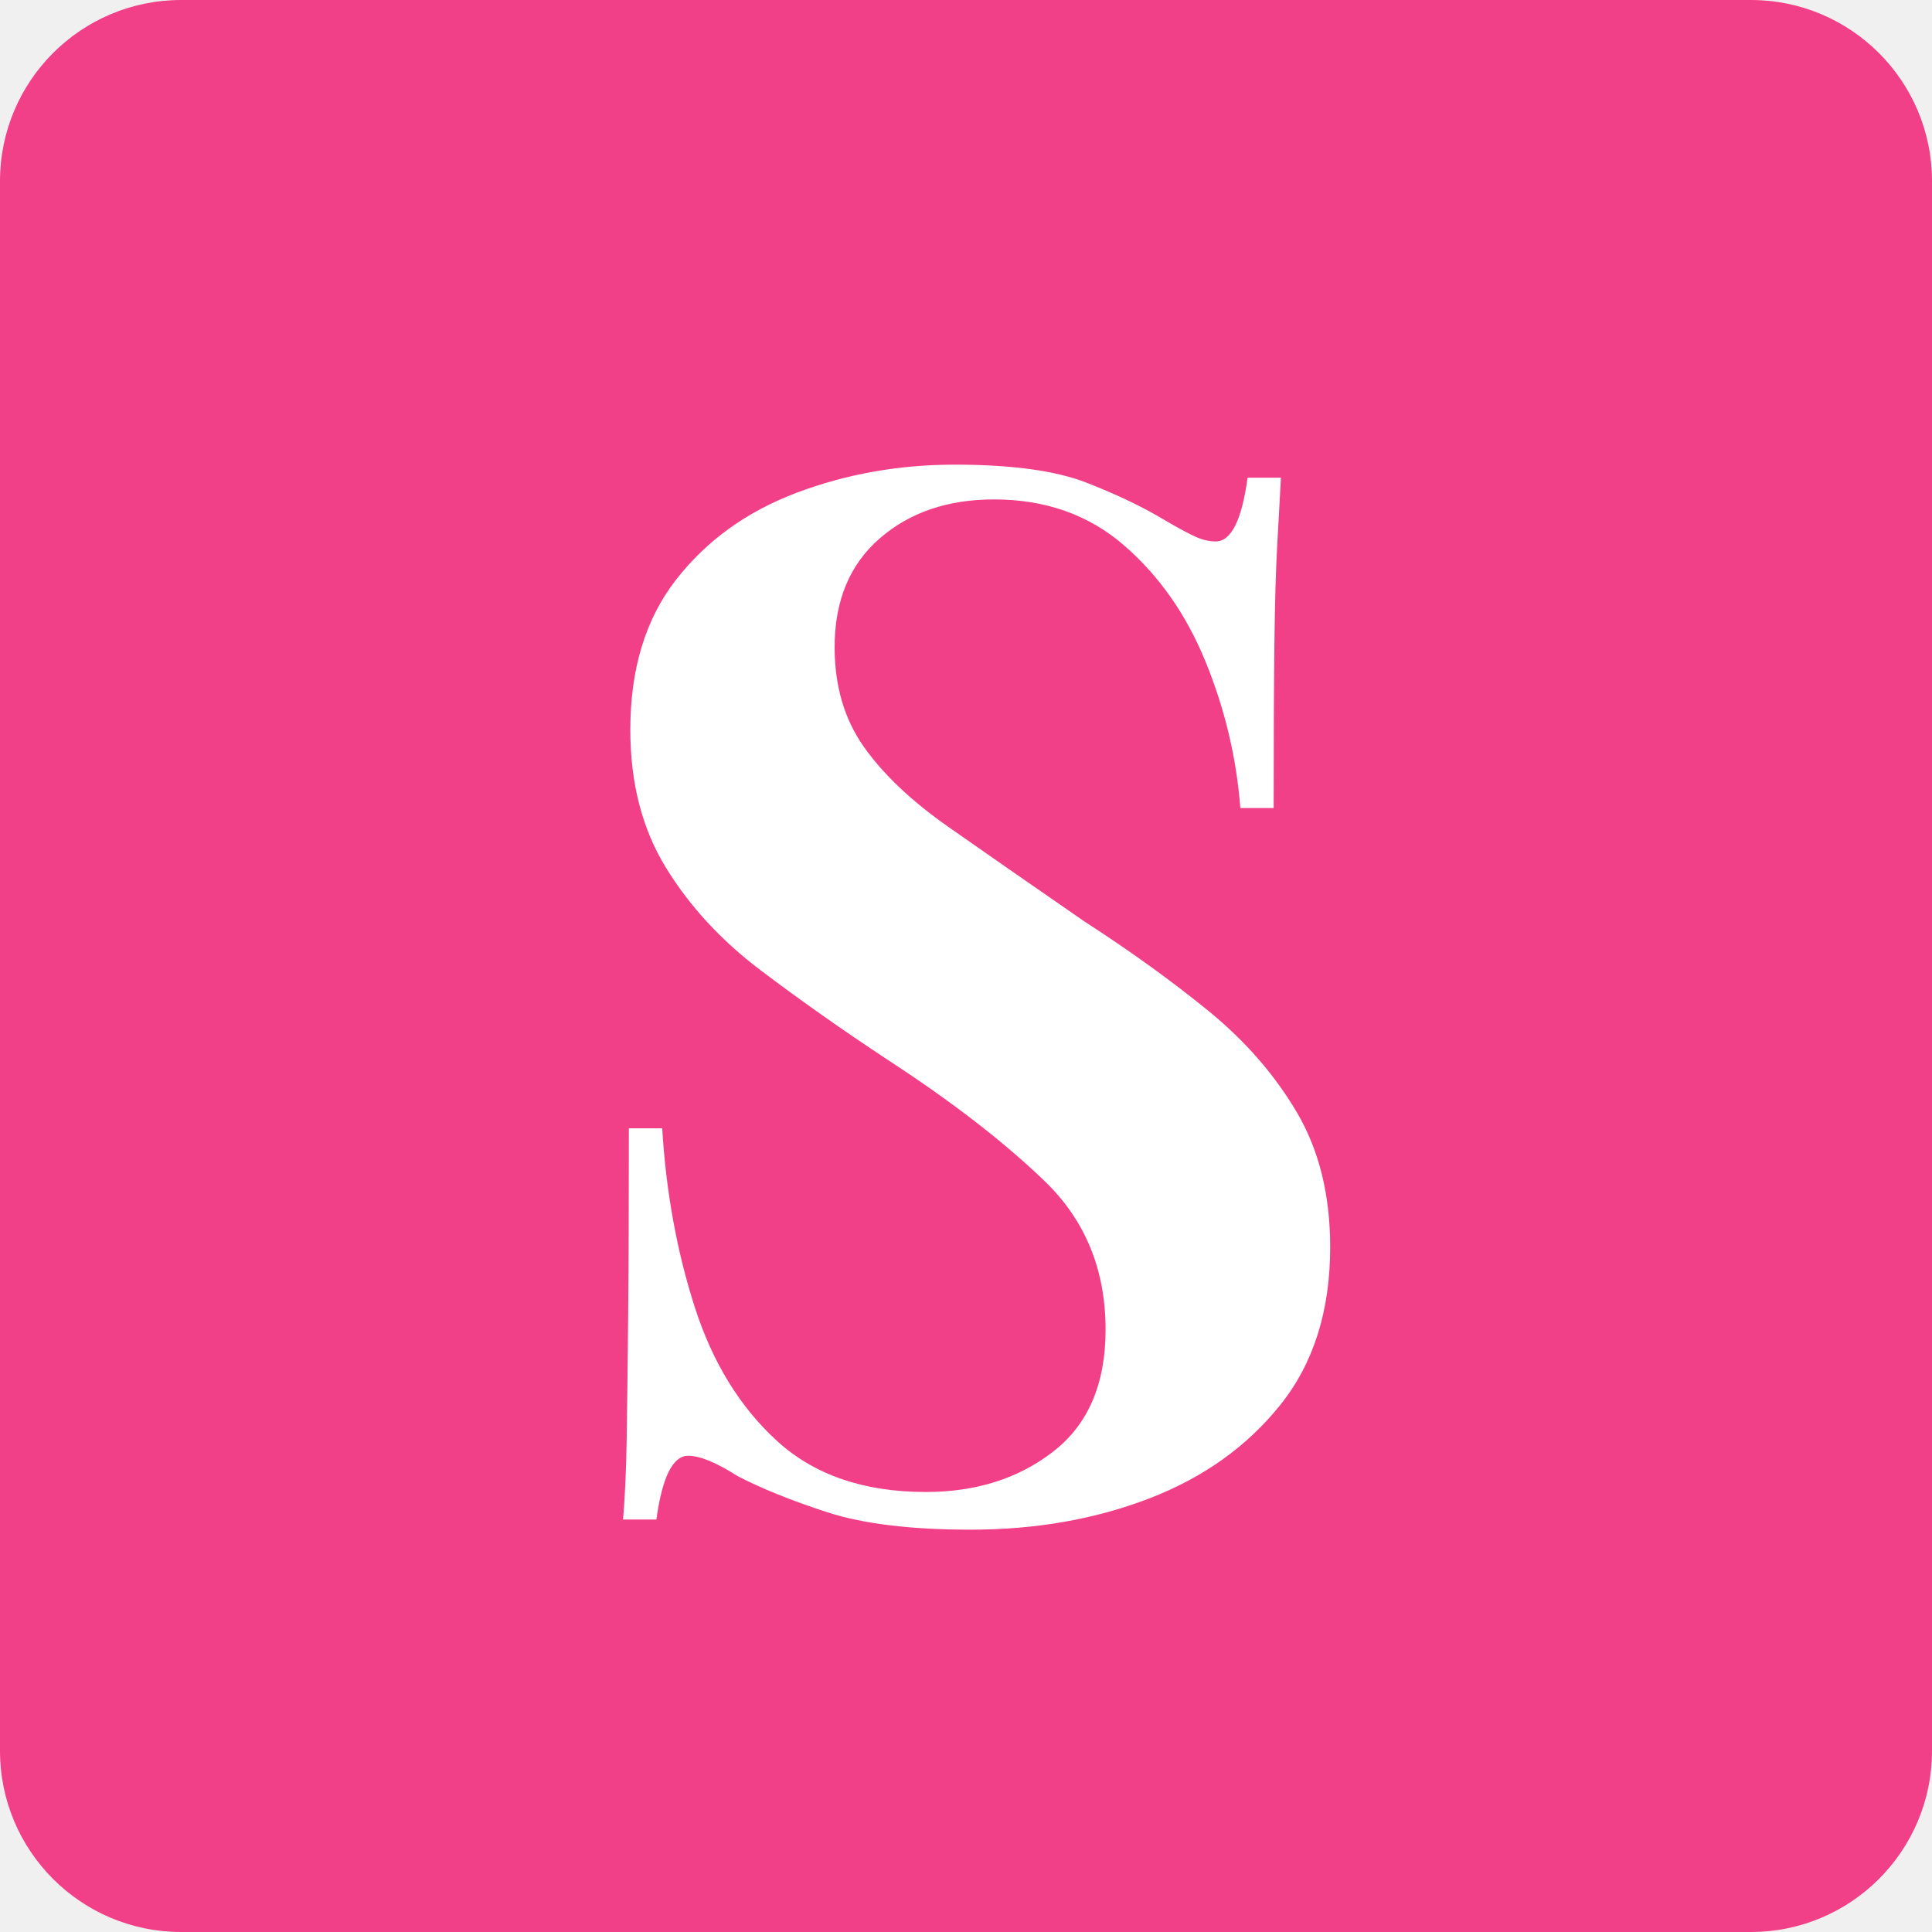
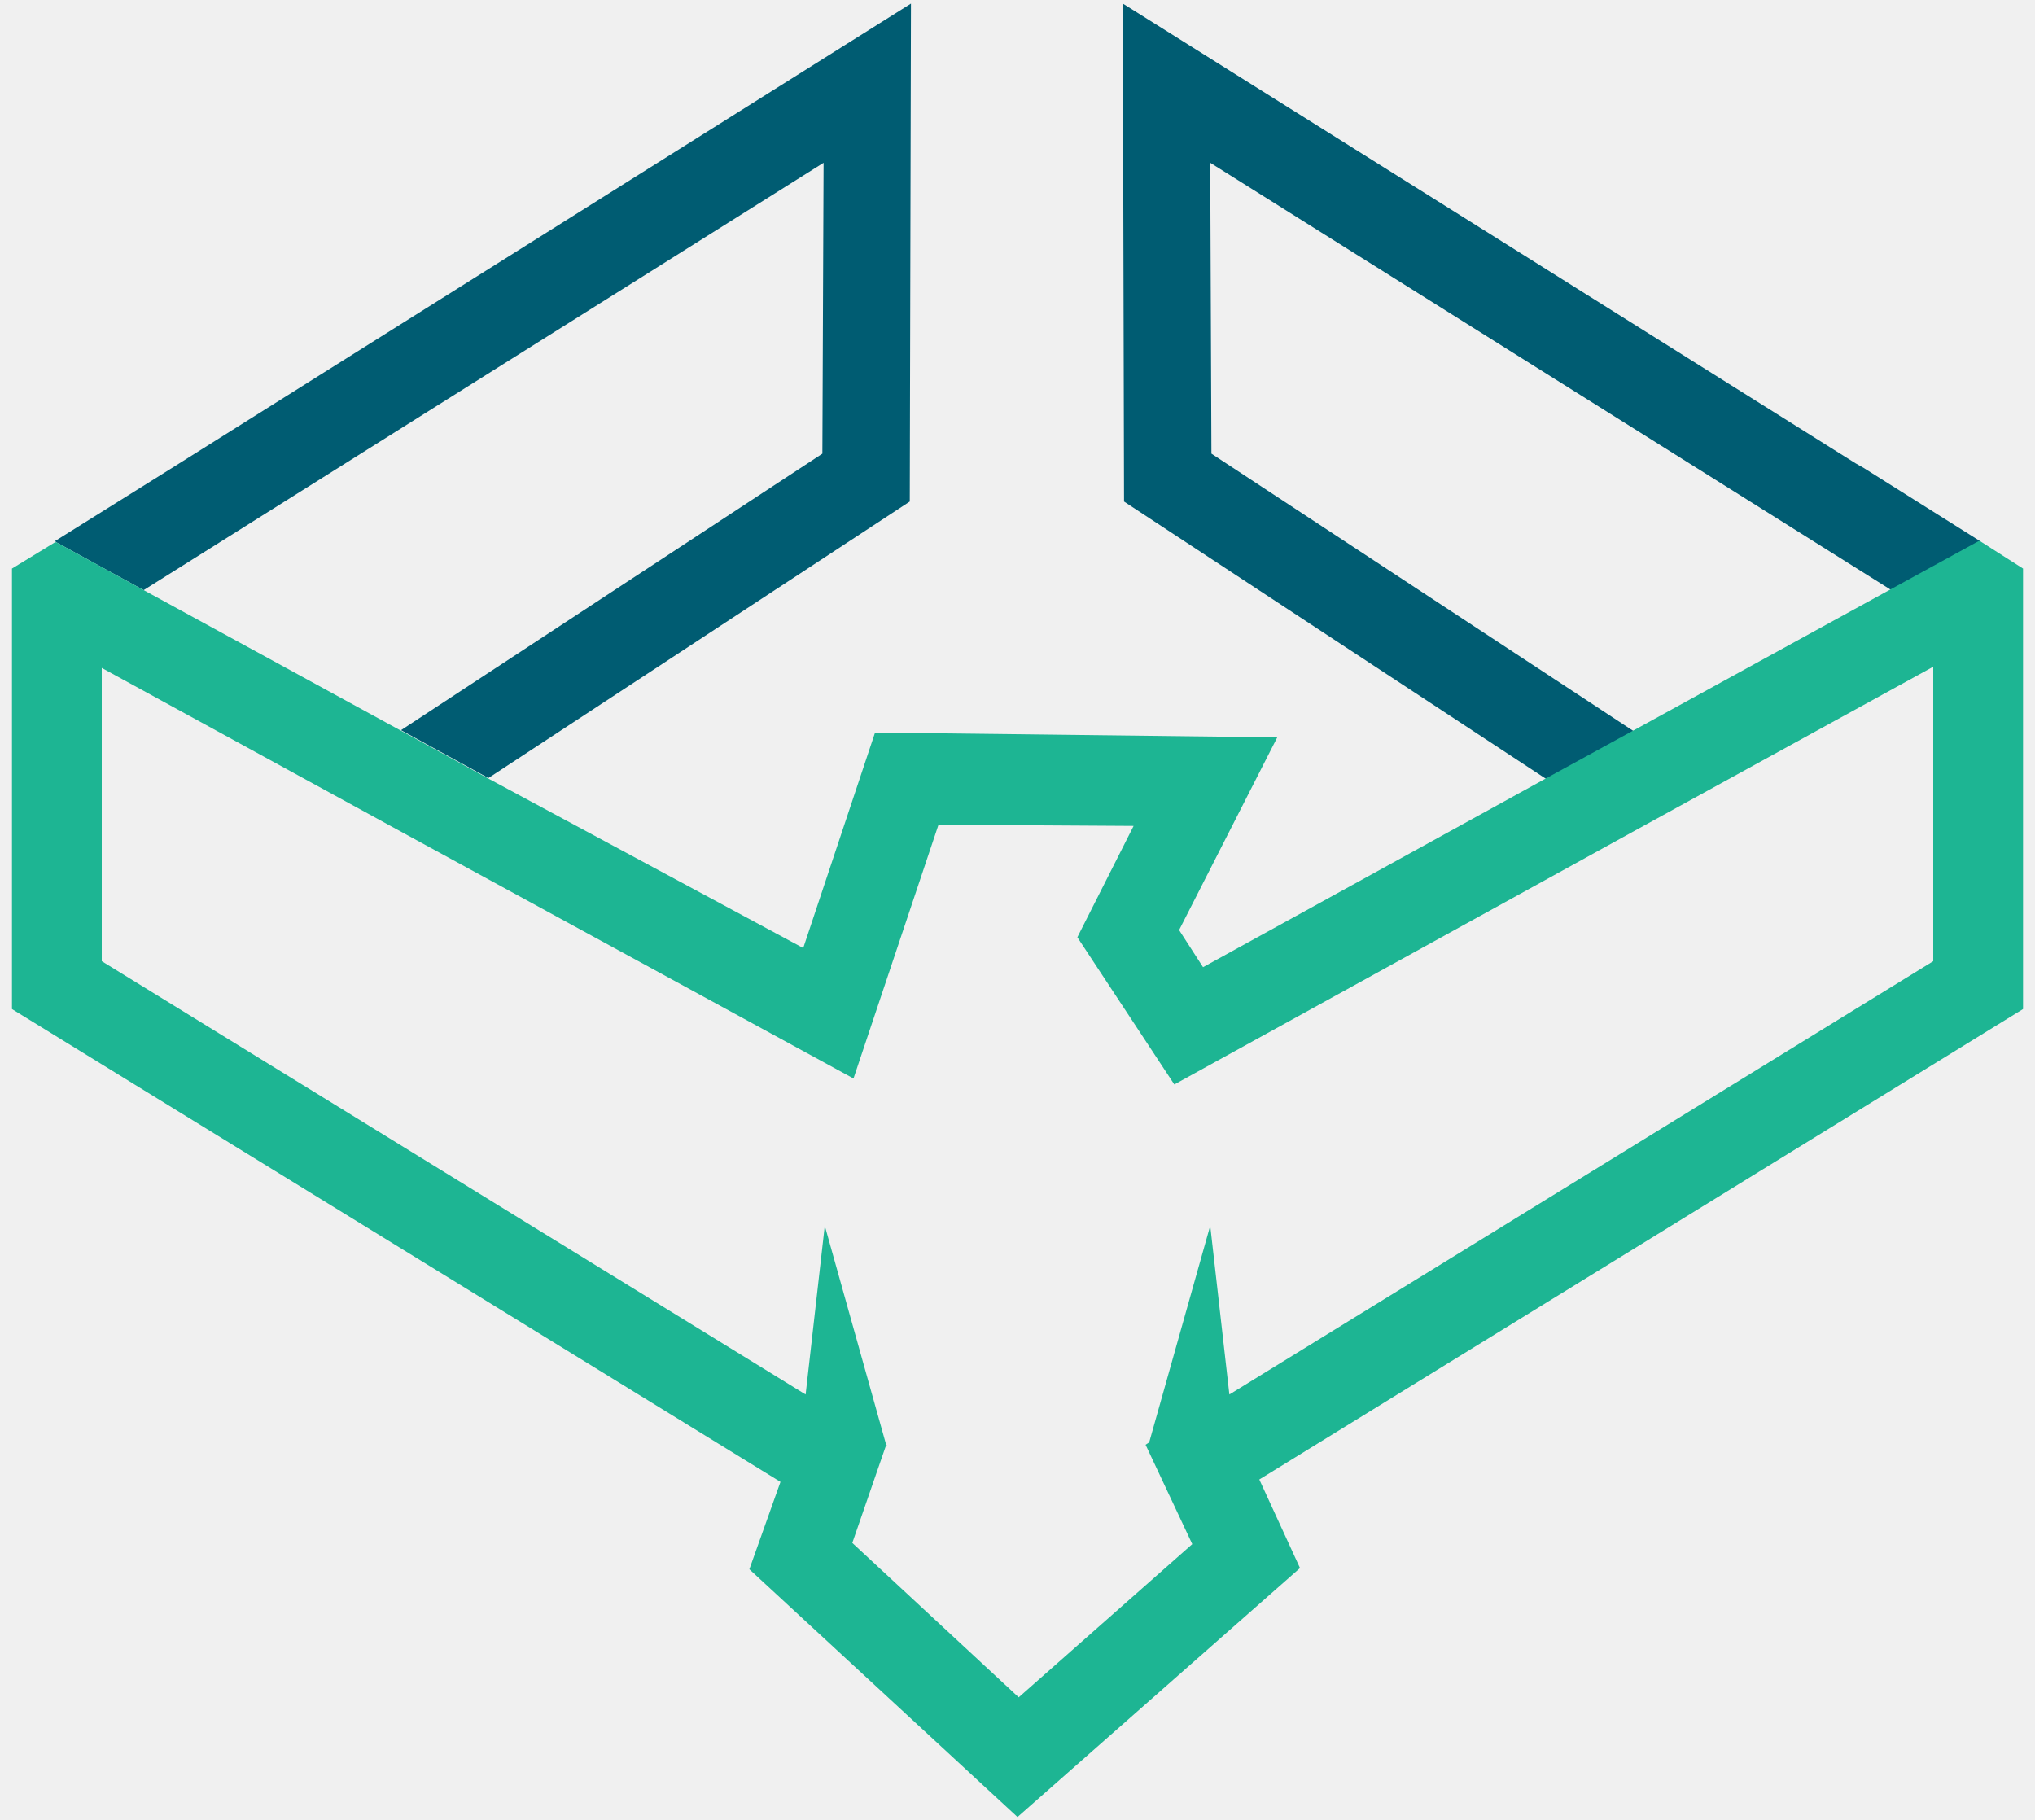
- <svg xmlns="http://www.w3.org/2000/svg" width="32px" height="32px" viewBox="0 0 32 32" version="1.1">
-   <g id="Page-1" stroke="none" stroke-width="1" fill="none" fill-rule="evenodd">
-     <g id="Group">
-       <rect id="Rectangle" fill="#f24088" x="0" y="0" width="32" height="32" rx="3" />
-       <path d="M16.08,25.336 C17.152,25.336 18.136,25.164 19.032,24.82 C19.928,24.476 20.652,23.96 21.204,23.272 C21.756,22.584 22.032,21.712 22.032,20.656 C22.032,19.792 21.848,19.048 21.48,18.424 C21.112,17.8 20.624,17.24 20.016,16.744 C19.408,16.248 18.72,15.752 17.952,15.256 C17.072,14.648 16.324,14.128 15.708,13.696 C15.092,13.264 14.624,12.82 14.304,12.364 C13.984,11.908 13.824,11.36 13.824,10.72 C13.824,9.952 14.072,9.352 14.568,8.92 C15.064,8.488 15.696,8.272 16.464,8.272 C17.312,8.272 18.028,8.524 18.612,9.028 C19.196,9.532 19.648,10.176 19.968,10.96 C20.288,11.744 20.48,12.552 20.544,13.384 L20.544,13.384 L21.096,13.384 C21.096,12.264 21.1,11.36 21.108,10.672 C21.116,9.984 21.132,9.428 21.156,9.004 L21.17,8.757 C21.188,8.437 21.203,8.155 21.216,7.912 L21.216,7.912 L20.664,7.912 C20.568,8.616 20.392,8.968 20.136,8.968 C20.024,8.968 19.908,8.94 19.788,8.884 C19.668,8.828 19.512,8.744 19.32,8.632 C18.952,8.408 18.512,8.196 18,7.996 C17.488,7.796 16.76,7.696 15.816,7.696 C14.888,7.696 14.012,7.852 13.188,8.164 C12.364,8.476 11.7,8.956 11.196,9.604 C10.692,10.252 10.44,11.08 10.44,12.088 C10.44,12.968 10.636,13.728 11.028,14.368 C11.42,15.008 11.944,15.576 12.6,16.072 C13.256,16.568 13.96,17.064 14.712,17.56 C15.768,18.248 16.632,18.916 17.304,19.564 C17.976,20.212 18.312,21.032 18.312,22.024 C18.312,22.92 18.024,23.592 17.448,24.04 C16.872,24.488 16.168,24.712 15.336,24.712 C14.312,24.712 13.492,24.432 12.876,23.872 C12.26,23.312 11.804,22.572 11.508,21.652 C11.212,20.732 11.032,19.744 10.968,18.688 L10.968,18.688 L10.416,18.688 C10.416,19.952 10.412,20.996 10.404,21.82 C10.396,22.644 10.388,23.312 10.38,23.824 C10.372,24.336 10.352,24.784 10.32,25.168 L10.32,25.168 L10.872,25.168 C10.968,24.464 11.144,24.112 11.4,24.112 C11.592,24.112 11.864,24.224 12.216,24.448 C12.616,24.656 13.112,24.856 13.704,25.048 C14.296,25.24 15.088,25.336 16.08,25.336 Z" id="S" fill="#FFFFFF" fill-rule="nonzero" />
+ <svg xmlns="http://www.w3.org/2000/svg" version="1.1" id="Layer_1" x="0px" y="0px" viewBox="0 0 170 152" style="enable-background:new 0 0 170 152; background-color:white;" xml:space="preserve">
+   <style type="text/css">
+ 	.st0{fill:#1DB593;}
+ 	.st1{fill:#FFFFFF;}
+ 	.st2{fill:#005C72;}
+ 	.st3{fill:none;}
+ 	.st4{fill-rule:evenodd;clip-rule:evenodd;fill:#1DB593;}
+ 	.st5{fill-rule:evenodd;clip-rule:evenodd;fill:#FFFFFF;}
+ </style>
+   <g>
+     <g>
+       <path class="st2" d="M14.2,39.2l-9.6,6l0.1,0.1l7.3,4h0l56.8-35.7l-0.1,24.3L33.5,61l7.3,4l35.2-23.1l0.1-41.6L14.2,39.2z" />
+       <path class="st2" d="M155.7,39.1l-0.7-0.4L93.8,0.3l0.1,41.6l35.3,23.2h0l7.3-4l-35.3-23.2l-0.1-24.3L158,49.3l7.3-4l0.1-0.1    L155.7,39.1z" />
+       <path class="st0" d="M161.5,80.3l-58.8,36.2l0,0l-1.6-14.1L96,120.5l-0.3,0.2l3.9,8.3l-14.5,12.8l-13.9-12.9l2.8-8.1l0.1,0    l-0.1-0.2l0,0l0,0l0,0l-5.1-18.2l-1.6,14.1l0,0L8.5,80.3V55.8l25.4,13.9l37.4,20.4l7.1-21.2L94.7,69L90,78.3l8.1,12.3l38.1-21    l25.3-13.9V80.3z M169,47.5l-3.6-2.3l-0.1,0l-7.3,4l-21.5,11.8l-7.3,4l-28.7,15.8l-2-3.1l8.2-16.1l-33.6-0.4l-6,18L40.9,65.1    l-7.3-4L12,49.3l-7.3-4l-0.1,0L1,47.5v36.8l64.2,39.5l-2.6,7.3l22.4,20.7l23.6-20.8l-3.4-7.4L169,84.3V47.5z" />
    </g>
  </g>
</svg>
